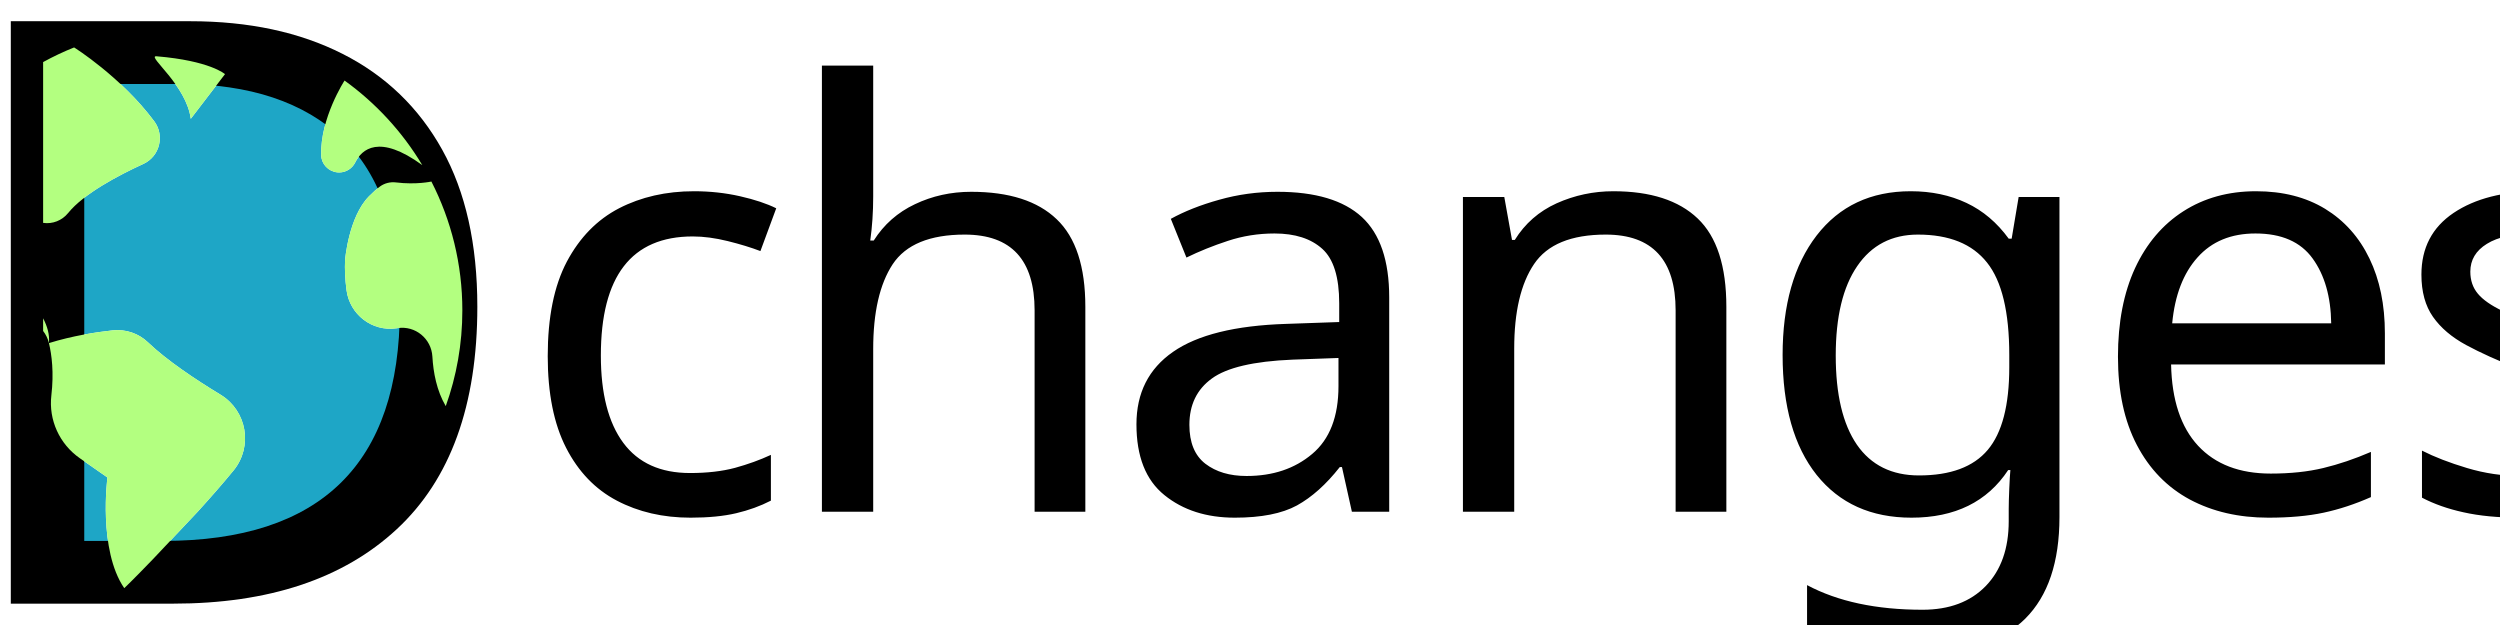
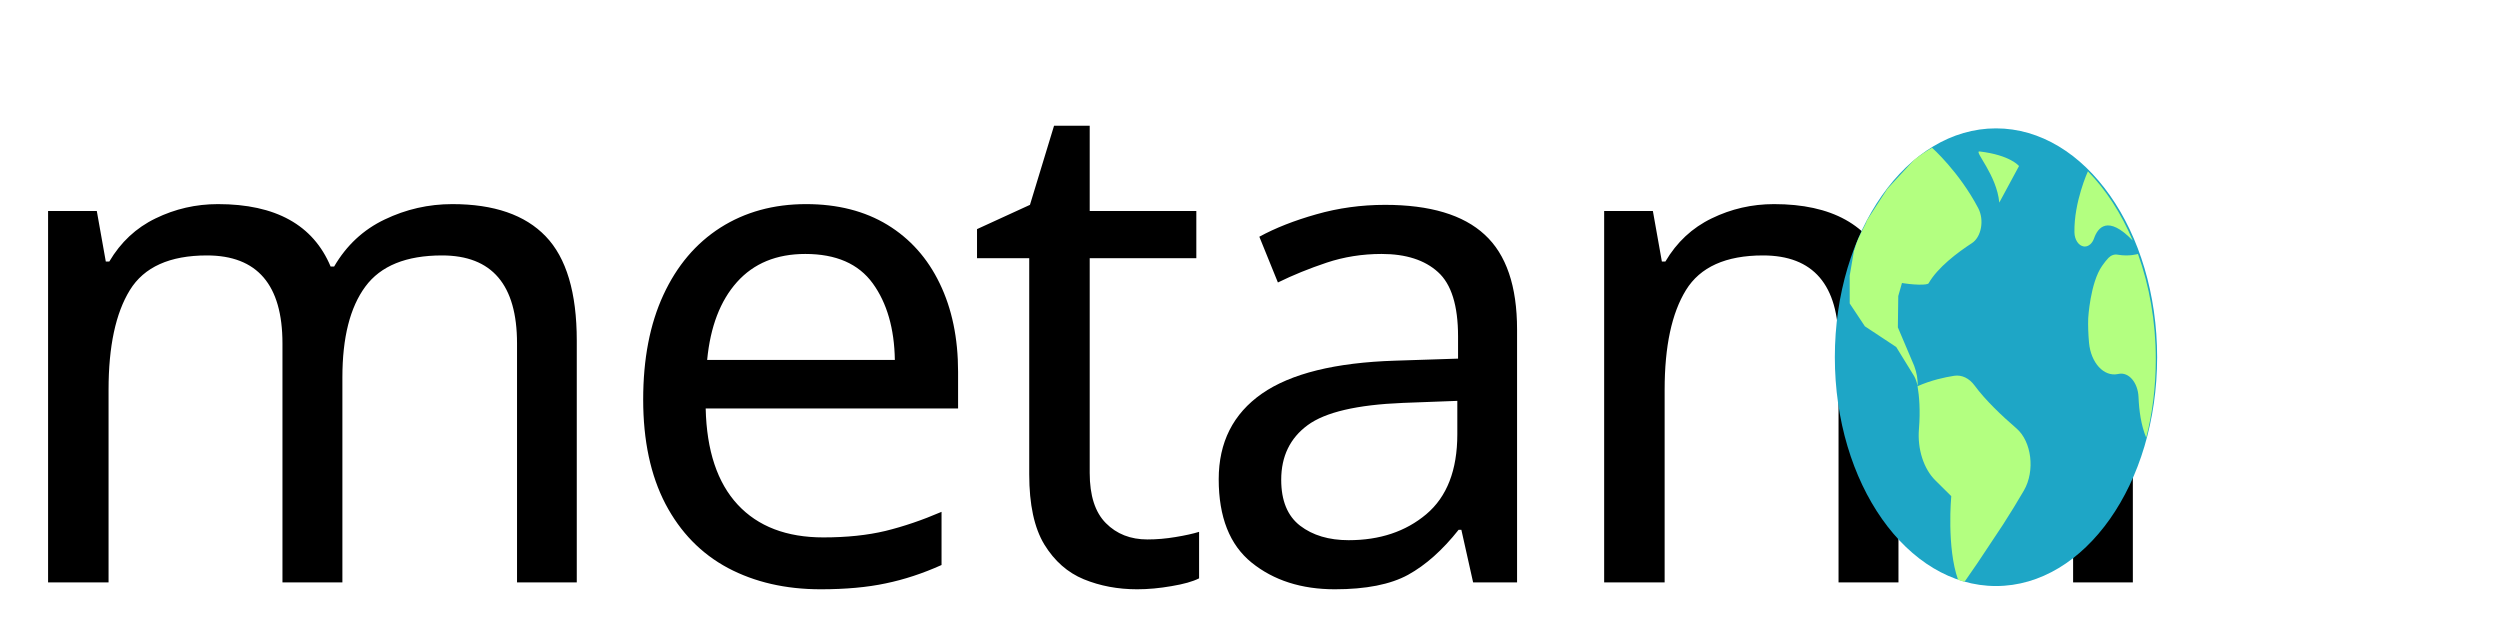
<svg xmlns="http://www.w3.org/2000/svg" width="800" height="200" viewBox="0 0 211.667 52.917" version="1.1" id="svg5">
  <defs id="defs2" />
  <g id="layer1">
-     <path id="path4154" style="fill:#1ea6c6;stroke-width:0.476" d="m 57.354,8.727 c -11.888,0 -23.237,2.29 -33.639,6.453 0,0 15.026,9.378 25.633,23.619 3.458,4.634 1.757,11.269 -3.506,13.674 -8.03,3.677 -19.017,9.491 -24.047,15.697 -1.945,2.402 -4.987,3.6 -7.998,3.15 v 30.533 c 1.344,2.585 2.132,5.231 1.859,7.939 7.492,-2.334 15.05,-3.496 20.385,-4.072 4.153,-0.448 8.302,0.939 11.316,3.83 5.996,5.758 15.307,11.95 23.209,16.746 8.464,5.139 10.444,16.589 4.172,24.252 -3.529,4.31 -7.587,8.925 -11.654,13.393 l -14.09,14.941 c -6.687,6.944 -9.234,9.33 -9.234,9.33 -8.421,-12.212 -5.387,-35.416 -5.387,-35.416 l -8.84,-6.168 c -6.482,-4.52 -10.011,-12.227 -9.102,-20.076 0.853,-7.33 0.132,-12.978 -0.777,-16.76 -0.009,-0.038 -0.018,-0.071 -0.027,-0.109 -0.34,-1.399 -0.972,-2.687 -1.83,-3.799 v 72.898 c 7.997,4.393 16.727,7.616 25.963,9.434 5.692,1.119 11.574,1.705 17.594,1.705 39.284,-10e-6 72.728,-25.004 85.287,-59.963 h -0.004 c -2.891,-4.915 -3.987,-10.74 -4.277,-15.879 -0.324,-5.696 -5.472,-9.951 -11.111,-9.074 -0.114,0.014 -0.229,0.034 -0.344,0.049 -7.816,1.143 -14.992,-4.383 -16.025,-12.213 -0.462,-3.524 -0.591,-6.715 -0.463,-9.602 0,0 1.095,-13.832 7.711,-20.48 1.305,-1.31 2.482,-2.371 3.506,-3.109 1.472,-1.057 3.291,-1.495 5.092,-1.271 6.482,0.8 11.32,-0.287 11.32,-0.287 -0.914,-1.796 -1.89,-3.552 -2.924,-5.271 l -0.006,0.004 c -13.865,-10.092 -19.355,-5.024 -21.441,-0.842 -0.981,1.977 -2.981,3.205 -5.148,3.205 -0.2,0 -0.405,-0.014 -0.605,-0.033 -2.843,-0.3 -5.077,-2.633 -5.148,-5.486 -0.314,-11.936 7.482,-23.895 7.482,-23.895 C 95.37,15.043 77.1,8.727 57.354,8.727 Z m -7.537,9.283 c 0.076,-0.01 0.166,-0.009 0.273,0 C 67.236,19.439 72,23.725 72,23.725 L 61.045,38.014 C 59.661,27.402 47.464,18.308 49.816,18.01 Z" transform="scale(0.2645833)" />
-     <text xml:space="preserve" style="font-style:normal;font-weight:normal;font-size:69.056px;line-height:125%;font-family:sans-serif;letter-spacing:0px;word-spacing:0px;fill:#000000;fill-opacity:1;stroke:none;stroke-width:4.316px;stroke-linecap:butt;stroke-linejoin:miter;stroke-opacity:1" x="-5.79" y="51.111" id="text1948">
-       <tspan id="tspan1946" style="stroke-width:4.316px" x="-5.79" y="51.111">D</tspan>
-     </text>
-     <path id="path4158" style="fill:#b3ff80;stroke-width:0.476" d="m 23.713,15.18 c -3.413,1.365 -6.722,2.932 -9.916,4.686 v 51.455 c 3.011,0.45 6.053,-0.746 7.998,-3.148 5.03,-6.206 16.017,-12.022 24.047,-15.699 5.263,-2.405 6.964,-9.04 3.506,-13.674 C 38.741,24.558 23.713,15.18 23.713,15.18 Z m 26.229,2.822 c -2.874,0.013 9.697,9.228 11.104,20.012 L 72,23.725 c 0,0 -4.764,-4.286 -21.91,-5.715 -0.054,-0.004 -0.103,-0.008 -0.148,-0.008 z m 60.313,7.771 c 0,-10e-7 -7.797,11.959 -7.482,23.895 0.071,2.853 2.305,5.186 5.148,5.486 0.2,0.019 0.405,0.033 0.605,0.033 2.167,0 4.167,-1.229 5.148,-3.205 2.086,-4.182 7.577,-9.249 21.441,0.844 l 0.006,-0.006 c -6.368,-10.626 -14.851,-19.836 -24.867,-27.047 z m 27.791,32.32 c 0,0 -4.84,1.085 -11.322,0.285 -1.8,-0.224 -3.618,0.214 -5.09,1.271 -1.024,0.738 -2.201,1.8 -3.506,3.109 -6.616,6.649 -7.711,20.48 -7.711,20.48 -0.129,2.886 -0.001,6.077 0.461,9.602 1.034,7.83 8.212,13.356 16.027,12.213 0.114,-0.014 0.229,-0.035 0.344,-0.049 5.639,-0.876 10.787,3.378 11.111,9.074 0.291,5.139 1.386,10.964 4.277,15.879 h 0.004 c 3.439,-9.568 5.311,-19.885 5.311,-30.635 0,-14.85 -3.572,-28.861 -9.906,-41.23 z M 13.797,101.855 v 4.055 c 0.851,1.108 1.492,2.381 1.83,3.773 0.009,0.038 0.018,0.071 0.027,0.109 0.273,-2.708 -0.513,-5.353 -1.857,-7.938 z m 1.857,7.938 c 0.91,3.782 1.63,9.43 0.777,16.76 -0.91,7.849 2.619,15.556 9.102,20.076 l 8.84,6.168 c 0,0 -3.034,23.204 5.387,35.416 0,0 2.547,-2.386 9.234,-9.33 l 14.09,-14.941 c 4.067,-4.468 8.125,-9.082 11.654,-13.393 6.273,-7.663 4.292,-19.113 -4.172,-24.252 -7.901,-4.796 -17.215,-10.988 -23.211,-16.746 -3.015,-2.891 -7.163,-4.278 -11.316,-3.83 -5.334,0.576 -12.893,1.738 -20.385,4.072 z" transform="scale(0.2645833)" />
    <g id="g4175" transform="matrix(0.1260159,0,0,0.1260159,-2.976402,2.30824)" />
    <g id="g4177" transform="matrix(0.1260159,0,0,0.1260159,-2.976402,2.30824)" />
    <g id="g4179" transform="matrix(0.1260159,0,0,0.1260159,-2.976402,2.30824)" />
    <g id="g4181" transform="matrix(0.1260159,0,0,0.1260159,-2.976402,2.30824)" />
    <g id="g4183" transform="matrix(0.1260159,0,0,0.1260159,-2.976402,2.30824)" />
    <g id="g4185" transform="matrix(0.1260159,0,0,0.1260159,-2.976402,2.30824)" />
    <g id="g4187" transform="matrix(0.1260159,0,0,0.1260159,-2.976402,2.30824)" />
    <g id="g4189" transform="matrix(0.1260159,0,0,0.1260159,-2.976402,2.30824)" />
    <g id="g4191" transform="matrix(0.1260159,0,0,0.1260159,-2.976402,2.30824)" />
    <g id="g4193" transform="matrix(0.1260159,0,0,0.1260159,-2.976402,2.30824)" />
    <g id="g4195" transform="matrix(0.1260159,0,0,0.1260159,-2.976402,2.30824)" />
    <g id="g4197" transform="matrix(0.1260159,0,0,0.1260159,-2.976402,2.30824)" />
    <g id="g4199" transform="matrix(0.1260159,0,0,0.1260159,-2.976402,2.30824)" />
    <g id="g4201" transform="matrix(0.1260159,0,0,0.1260159,-2.976402,2.30824)" />
    <g id="g4203" transform="matrix(0.1260159,0,0,0.1260159,-2.976402,2.30824)" />
-     <text xml:space="preserve" style="font-style:normal;font-variant:normal;font-weight:normal;font-stretch:normal;font-size:49.521px;line-height:125%;font-family:Impact;-inkscape-font-specification:'Impact, Normal';font-variant-ligatures:normal;font-variant-caps:normal;font-variant-numeric:normal;font-variant-east-asian:normal;letter-spacing:-1.951px;word-spacing:0px;fill:#000000;fill-opacity:1;stroke:none;stroke-width:3.095px;stroke-linecap:butt;stroke-linejoin:miter;stroke-opacity:1" x="43.835" y="43.161" id="text2670" transform="scale(0.9961219,1.003893)">
-       <tspan id="tspan2668" style="font-style:normal;font-variant:normal;font-weight:normal;font-stretch:normal;font-size:49.521px;font-family:Impact;-inkscape-font-specification:'Impact, Normal';font-variant-ligatures:normal;font-variant-caps:normal;font-variant-numeric:normal;font-variant-east-asian:normal;fill:#000000;stroke-width:3.095px" x="43.835" y="43.161">changes</tspan>
+     <text xml:space="preserve" style="font-style:normal;font-variant:normal;font-weight:normal;font-stretch:normal;font-size:58.431px;line-height:125%;font-family:Impact;-inkscape-font-specification:'Impact, Normal';font-variant-ligatures:normal;font-variant-caps:normal;font-variant-numeric:normal;font-variant-east-asian:normal;letter-spacing:-2.301px;word-spacing:0px;fill:#000000;fill-opacity:1;stroke:none;stroke-width:3.652px;stroke-linecap:butt;stroke-linejoin:miter;stroke-opacity:1" x="-0.882" y="49.121" id="text2670" transform="scale(0.9961219,1.003893)">
+       <tspan id="tspan2668" style="font-style:normal;font-variant:normal;font-weight:normal;font-stretch:normal;font-size:58.431px;font-family:Impact;-inkscape-font-specification:'Impact, Normal';font-variant-ligatures:normal;font-variant-caps:normal;font-variant-numeric:normal;font-variant-east-asian:normal;fill:#000000;stroke-width:3.652px" x="-0.882" y="49.121">metam<tspan style="fill:none" id="tspan5909">o</tspan>b</tspan>
    </text>
+     <g id="g1455" transform="matrix(1,0,0,1.419998,1.880289,-12.95614)">
+       <circle style="fill:#1ea6c6;fill-opacity:1;stroke:#000000;stroke-width:0;stroke-linecap:round;stroke-linejoin:round;paint-order:stroke fill markers;stop-color:#000000" id="path495" cx="167.114" cy="30.422" r="13.644" />
+       <path id="path4158" style="fill:#b3ff80;stroke-width:0.073" d="m 161.701,17.935 c -0.52,0.208 -1.025,0.447 -1.512,0.714 l -2.279,1.737 -1.773,1.93 c 0.165,0.025 -1.683,1.883 -0.857,2.535 1.478,1.167 5.939,1.399 6.129,1.164 0.767,-0.946 2.442,-1.833 3.667,-2.394 0.802,-0.367 1.062,-1.378 0.535,-2.085 -1.617,-2.171 -3.909,-3.601 -3.909,-3.601 z m 3.999,0.218 c -0.438,0.002 1.479,1.407 1.693,3.051 l 1.67,-2.179 c 0,0 -0.726,-0.654 -3.341,-0.871 -0.008,-6.91e-4 -0.023,-0.001 -0.023,-0.001 z m 9.197,1.185 c 0,0 -1.189,1.824 -1.141,3.643 0.011,0.435 0.351,0.791 0.785,0.837 0.03,0.003 0.062,0.005 0.092,0.005 0.33,0 0.635,-0.187 0.785,-0.489 0.318,-0.638 1.155,-1.41 3.269,0.129 l 0.001,-9.22e-4 c -0.971,-1.62 -2.264,-3.025 -3.792,-4.124 z m 4.238,4.928 c 0,0 -0.738,0.165 -1.726,0.043 -0.275,-0.034 -0.552,0.033 -0.776,0.194 -0.156,0.113 -0.336,0.274 -0.535,0.474 -1.009,1.014 -1.176,3.123 -1.176,3.123 -0.02,0.44 -1.5e-4,0.927 0.07,1.464 0.158,1.194 1.252,2.037 2.444,1.862 0.017,-0.002 0.035,-0.005 0.052,-0.007 0.86,-0.134 1.645,0.515 1.694,1.384 0.044,0.784 0.211,1.672 0.652,2.421 h 5.8e-4 c 0.524,-1.459 0.81,-3.032 0.81,-4.671 0,-2.264 -0.545,-4.401 -1.511,-6.287 z m -18.946,6.673 -1.383,-2.294 0.034,-1.869 0.405,-1.008 -4.143,-1.746 -0.376,1.545 0.003,1.651 1.284,1.362 2.654,1.235 1.522,1.741 c 0.13,0.169 0.227,0.363 0.279,0.575 0.001,0.006 0.003,0.011 0.004,0.017 0.042,-0.413 -0.078,-0.816 -0.283,-1.21 z m 0.283,1.21 c 0.139,0.577 0.249,1.438 0.119,2.556 -0.139,1.197 0.399,2.372 1.388,3.061 l 1.348,0.941 c 0,0 -0.4,3.06 0.576,4.986 0.117,0.023 0.118,0.035 0.262,0.065 0.128,0.021 0.145,0.036 0.291,0.05 0.224,-0.222 0.58,-0.582 1.101,-1.123 l 2.148,-2.278 c 0.62,-0.681 1.239,-1.385 1.777,-2.042 0.956,-1.169 0.654,-2.914 -0.636,-3.698 -1.205,-0.731 -2.625,-1.675 -3.539,-2.553 -0.46,-0.441 -1.092,-0.652 -1.726,-0.584 -0.813,0.088 -1.966,0.265 -3.108,0.621 z" />
+     </g>
  </g>
</svg>
